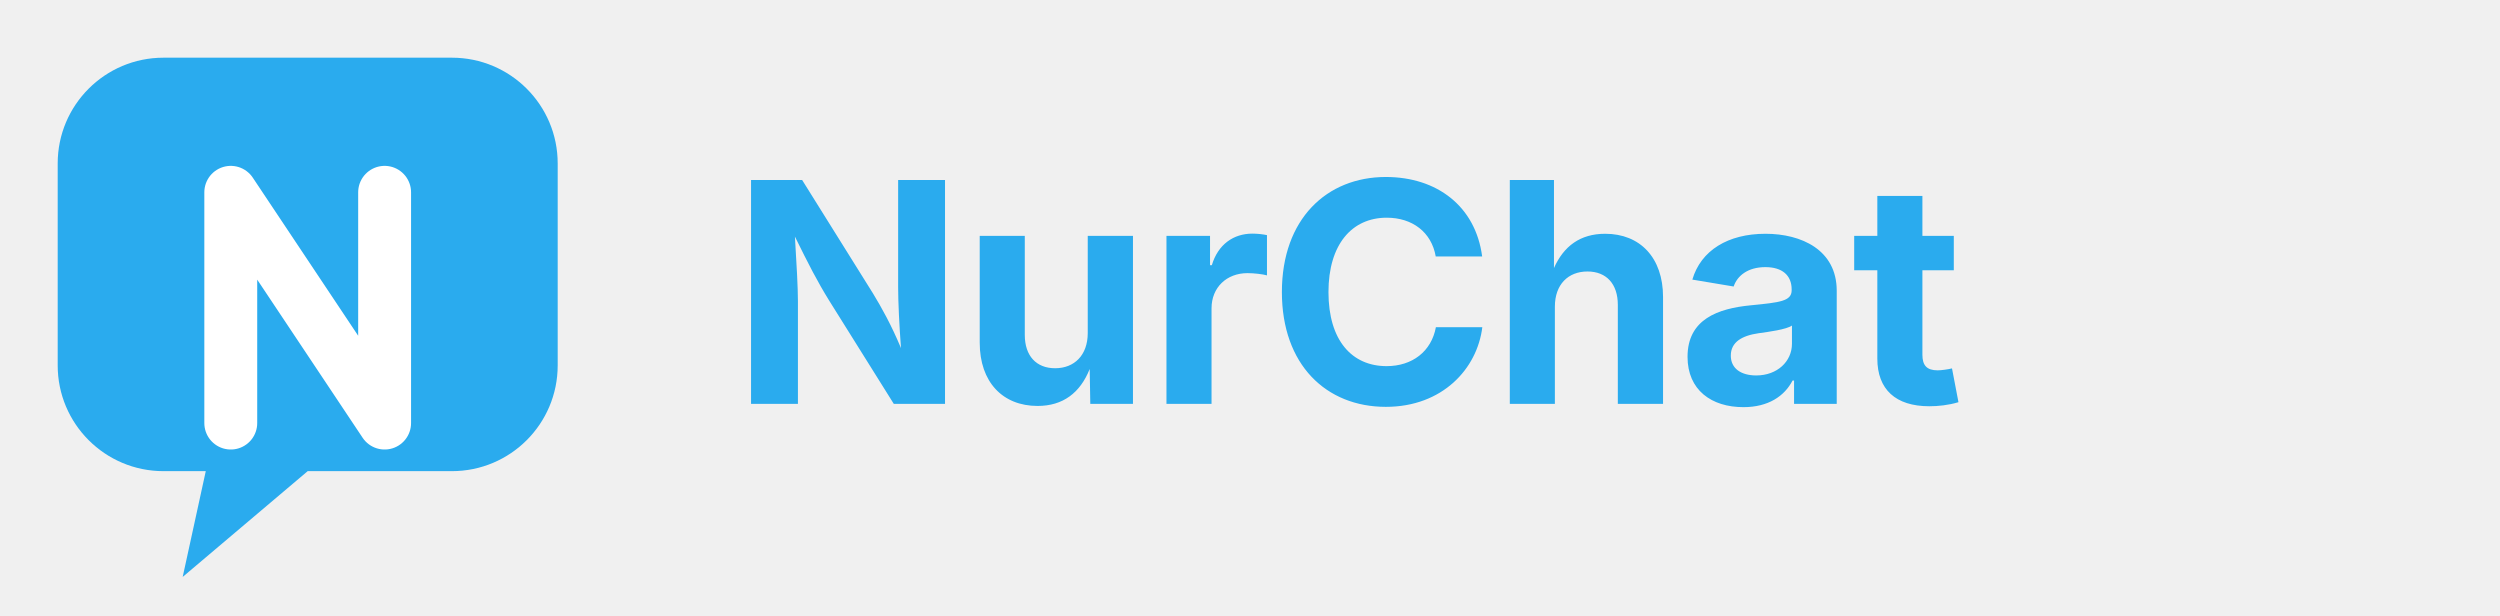
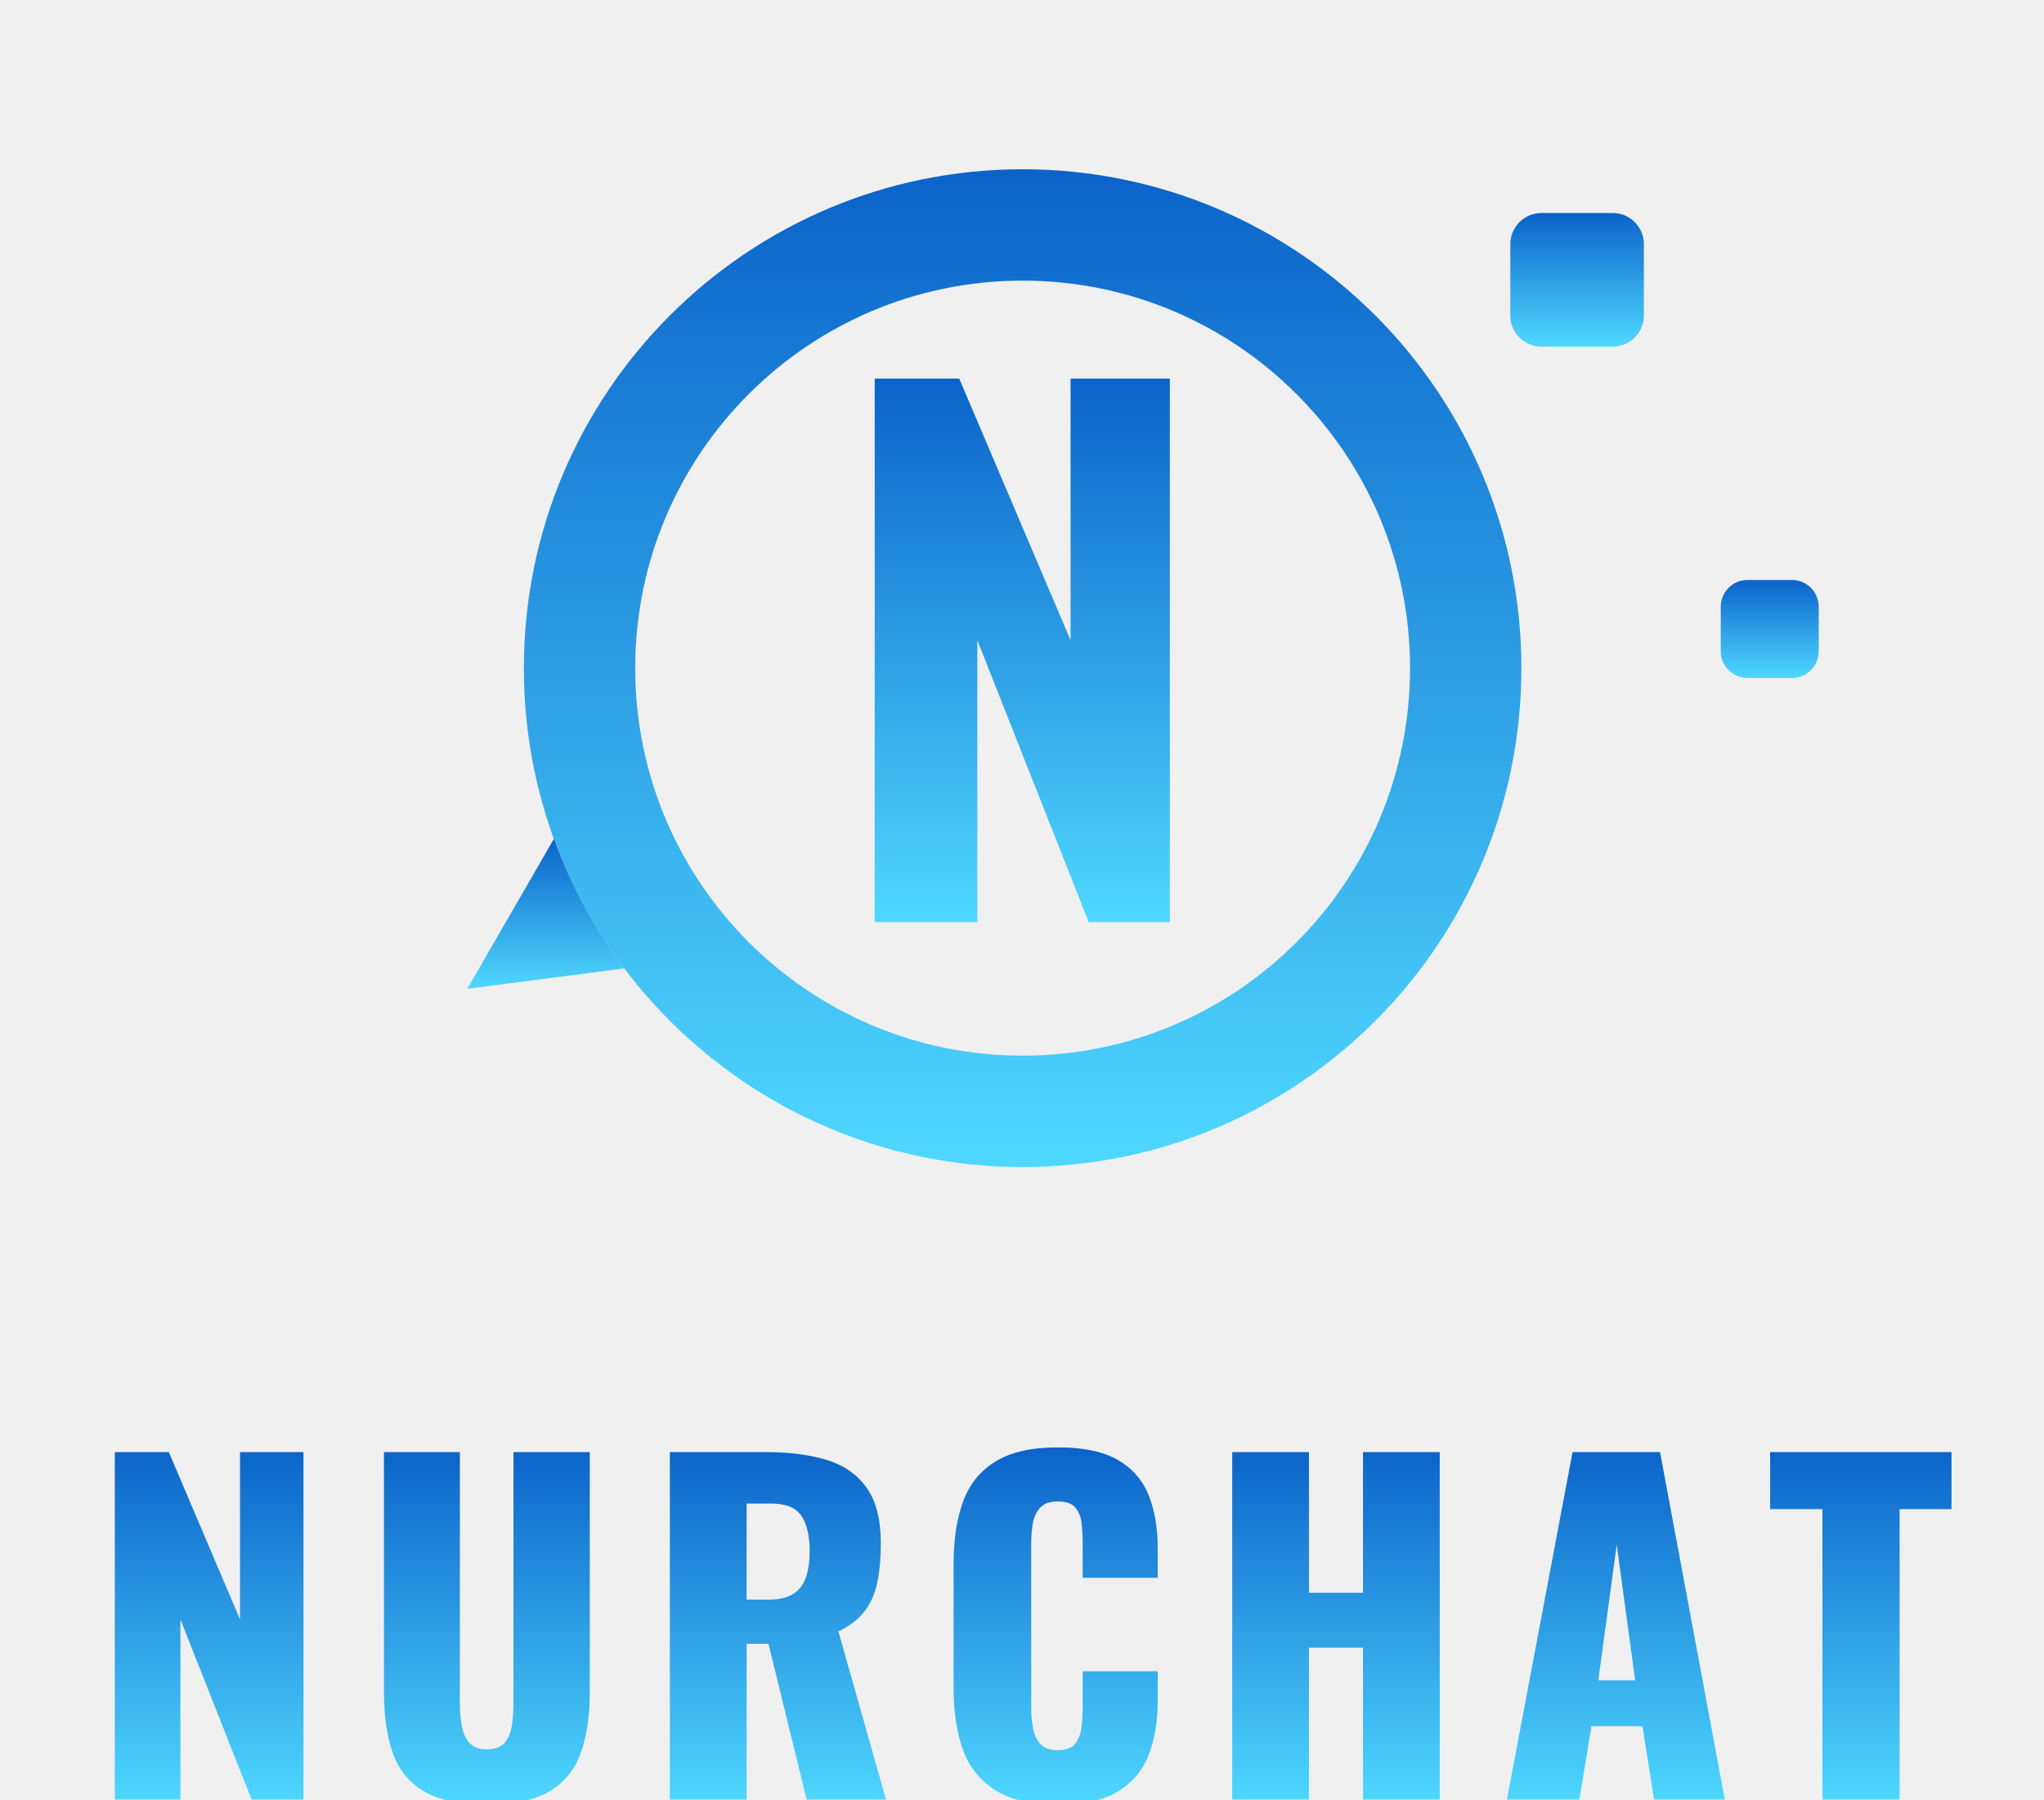
- <svg xmlns="http://www.w3.org/2000/svg" viewBox="0 0 260 64">
-   <g>
-     <path d="M17 6h30a11 11 0 0 1 11 11v21a11 11 0 0 1-11 11H32L19 60l2.4-11H17a11 11 0 0 1-11-11V17A11 11 0 0 1 17 6Z" fill="#2AABEE" />
-     <path d="M24 20v24M24 20l16 24M40 44V20" stroke="#FFFFFF" stroke-width="5.5" stroke-linecap="round" stroke-linejoin="round" fill="none" />
+ <svg xmlns="http://www.w3.org/2000/svg" viewBox="0 0 459 404">
+   <defs>
+     <linearGradient id="nurchatGrad" x1="0" y1="0" x2="0" y2="1">
+       <stop offset="0" stop-color="#0B63C9" />
+       <stop offset="1" stop-color="#4FD8FF" />
+     </linearGradient>
+   </defs>
+   <g fill="url(#nurchatGrad)">
+     <g transform="translate(79.64,0)">
+       <path fill-rule="evenodd" d="M262.00,150.00 A112.00,112.00 0 1,0 38.00,150.00 A112.00,112.00 0 1,0 262.00,150.00 Z M237.00,150.00 A87.00,87.00 0 1,0 63.00,150.00 A87.00,87.00 0 1,0 237.00,150.00 Z" />
+       <path d="M60.55,217.40 A112.00,112.00 0 0,1 44.75,188.31 L25.29,222.00 Z" />
+       <path d="M9.037 0.0V-122H28.015L53.017 -63.259V-122H75.309V0.0H57.084L32.081 -63.259V0.0Z" transform="translate(107.75,207.00)" />
+       <rect x="259.51" y="47.82" width="30.00" height="30.00" rx="7.00" />
+       <rect x="306.77" y="130.21" width="22.00" height="22.00" rx="6.00" />
+     </g>
+     <path transform="translate(20.00,404.00)" d="M5.778 0.0V-78.0H17.911L33.896 -40.444V-78.0H48.148V0.0H36.496L20.511 -40.444V0.0Z M89.333 1.156Q80.378 1.156 75.322 -1.781Q70.267 -4.719 68.244 -10.352Q66.222 -15.985 66.222 -24.17V-78.0H83.267V-21.57Q83.267 -19.163 83.652 -16.756Q84.037 -14.348 85.337 -12.807Q86.637 -11.267 89.333 -11.267Q92.126 -11.267 93.378 -12.807Q94.63 -14.348 94.967 -16.756Q95.304 -19.163 95.304 -21.57V-78.0H112.444V-24.17Q112.444 -15.985 110.374 -10.352Q108.304 -4.719 103.296 -1.781Q98.289 1.156 89.333 1.156Z M130.422 0.0V-78.0H151.896Q159.793 -78.0 165.57 -76.267Q171.348 -74.533 174.574 -70.056Q177.8 -65.578 177.8 -57.393Q177.8 -52.578 177.03 -48.822Q176.259 -45.067 174.189 -42.322Q172.119 -39.578 168.267 -37.748L178.956 0.0H161.141L152.57 -34.956H147.659V0.0ZM147.659 -44.874H152.474Q156.133 -44.874 158.156 -46.174Q160.178 -47.474 160.996 -49.93Q161.815 -52.385 161.815 -55.852Q161.815 -60.859 159.985 -63.652Q158.156 -66.444 153.244 -66.444H147.659Z M217.541 1.156Q208.681 1.156 203.53 -2.07Q198.378 -5.296 196.259 -11.122Q194.141 -16.948 194.141 -24.844V-52.963Q194.141 -61.052 196.259 -66.878Q198.378 -72.704 203.53 -75.881Q208.681 -79.059 217.541 -79.059Q226.207 -79.059 231.07 -76.219Q235.933 -73.378 237.956 -68.274Q239.978 -63.17 239.978 -56.526V-49.785H223.126V-57.585Q223.126 -59.896 222.885 -62.015Q222.644 -64.133 221.489 -65.53Q220.333 -66.926 217.541 -66.926Q214.844 -66.926 213.544 -65.481Q212.244 -64.037 211.907 -61.87Q211.57 -59.704 211.57 -57.296V-20.607Q211.57 -18.007 212.004 -15.841Q212.437 -13.674 213.737 -12.374Q215.037 -11.074 217.541 -11.074Q220.237 -11.074 221.393 -12.47Q222.548 -13.867 222.837 -16.081Q223.126 -18.296 223.126 -20.607V-28.793H239.978V-22.052Q239.978 -15.407 238.004 -10.159Q236.03 -4.911 231.167 -1.878Q226.304 1.156 217.541 1.156Z M256.704 0.0V-78.0H273.941V-46.415H286.074V-78.0H303.311V0.0H286.074V-34.089H273.941V0.0Z M318.4 0.0 333.133 -78.0H352.778L367.319 0.0H351.43L348.83 -16.467H337.37L334.674 0.0ZM338.911 -26.77H347.193L343.052 -57.2Z M389.244 0.0V-65.193H377.496V-78.0H418.23V-65.193H406.578V0.0Z" />
  </g>
-   <text x="76" y="42" font-family="Inter, 'Segoe UI', system-ui, sans-serif" font-size="32" font-weight="700" letter-spacing="-0.5" fill="#2AABEE">NurChat</text>
</svg>
